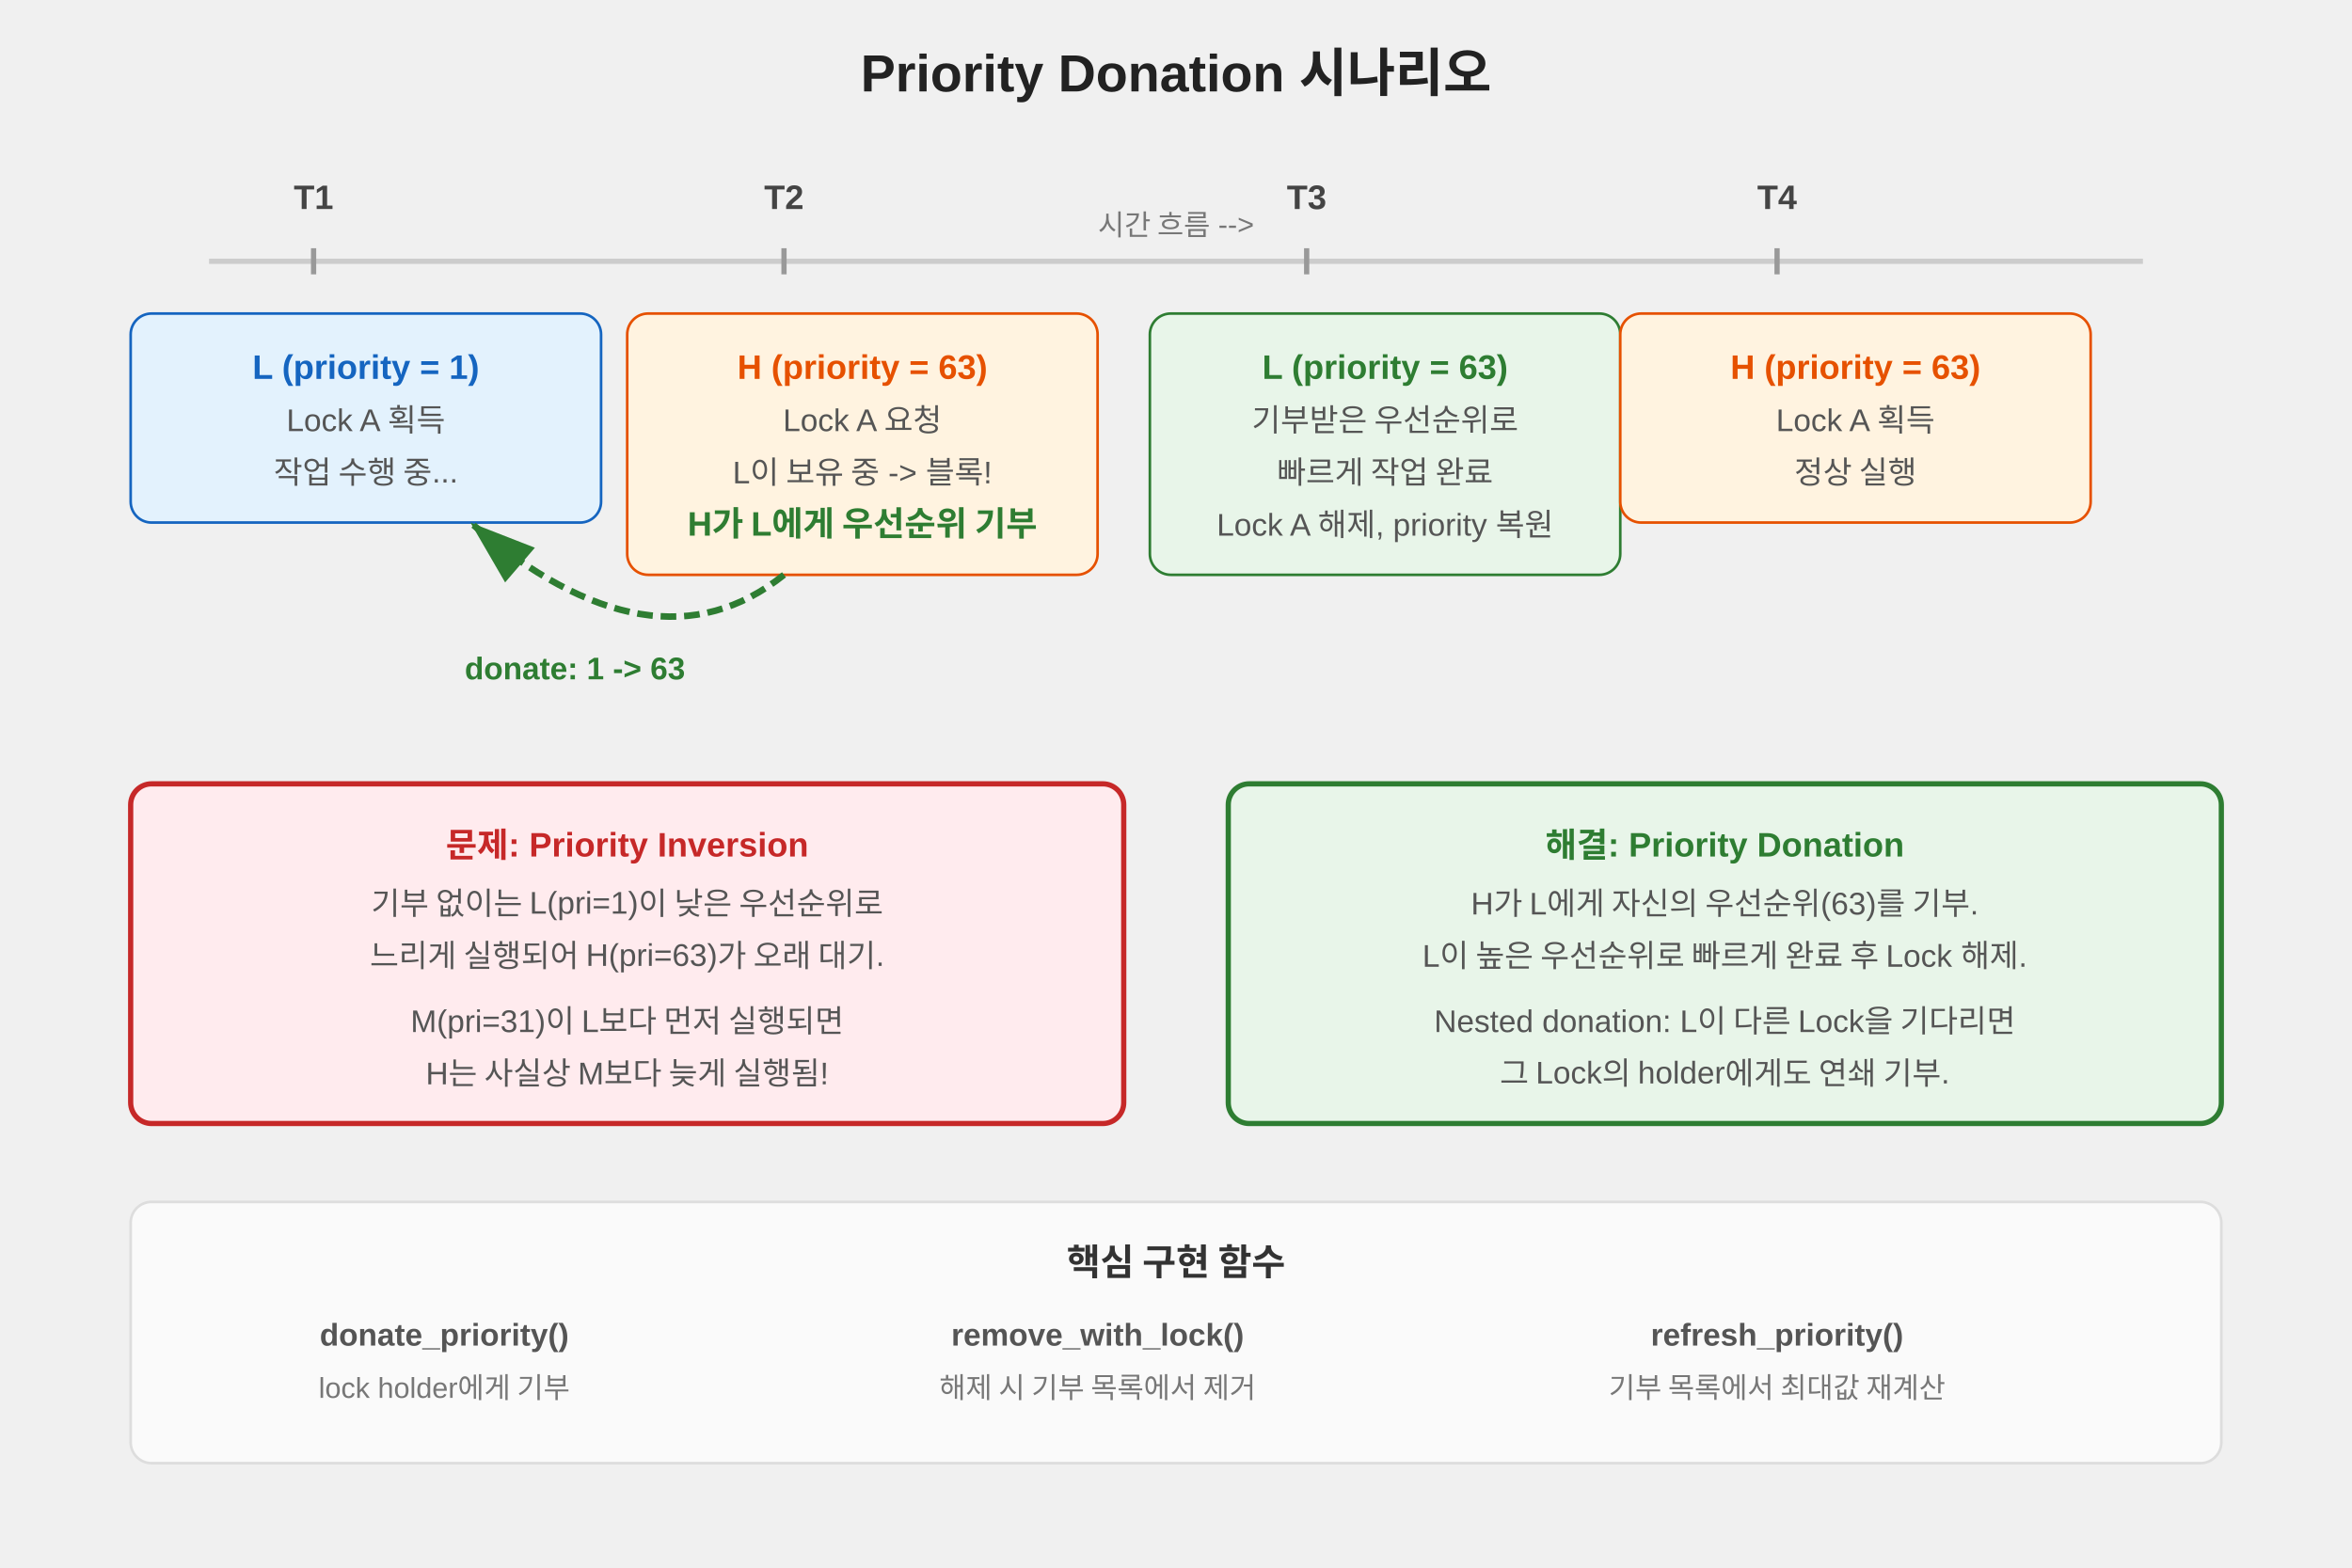
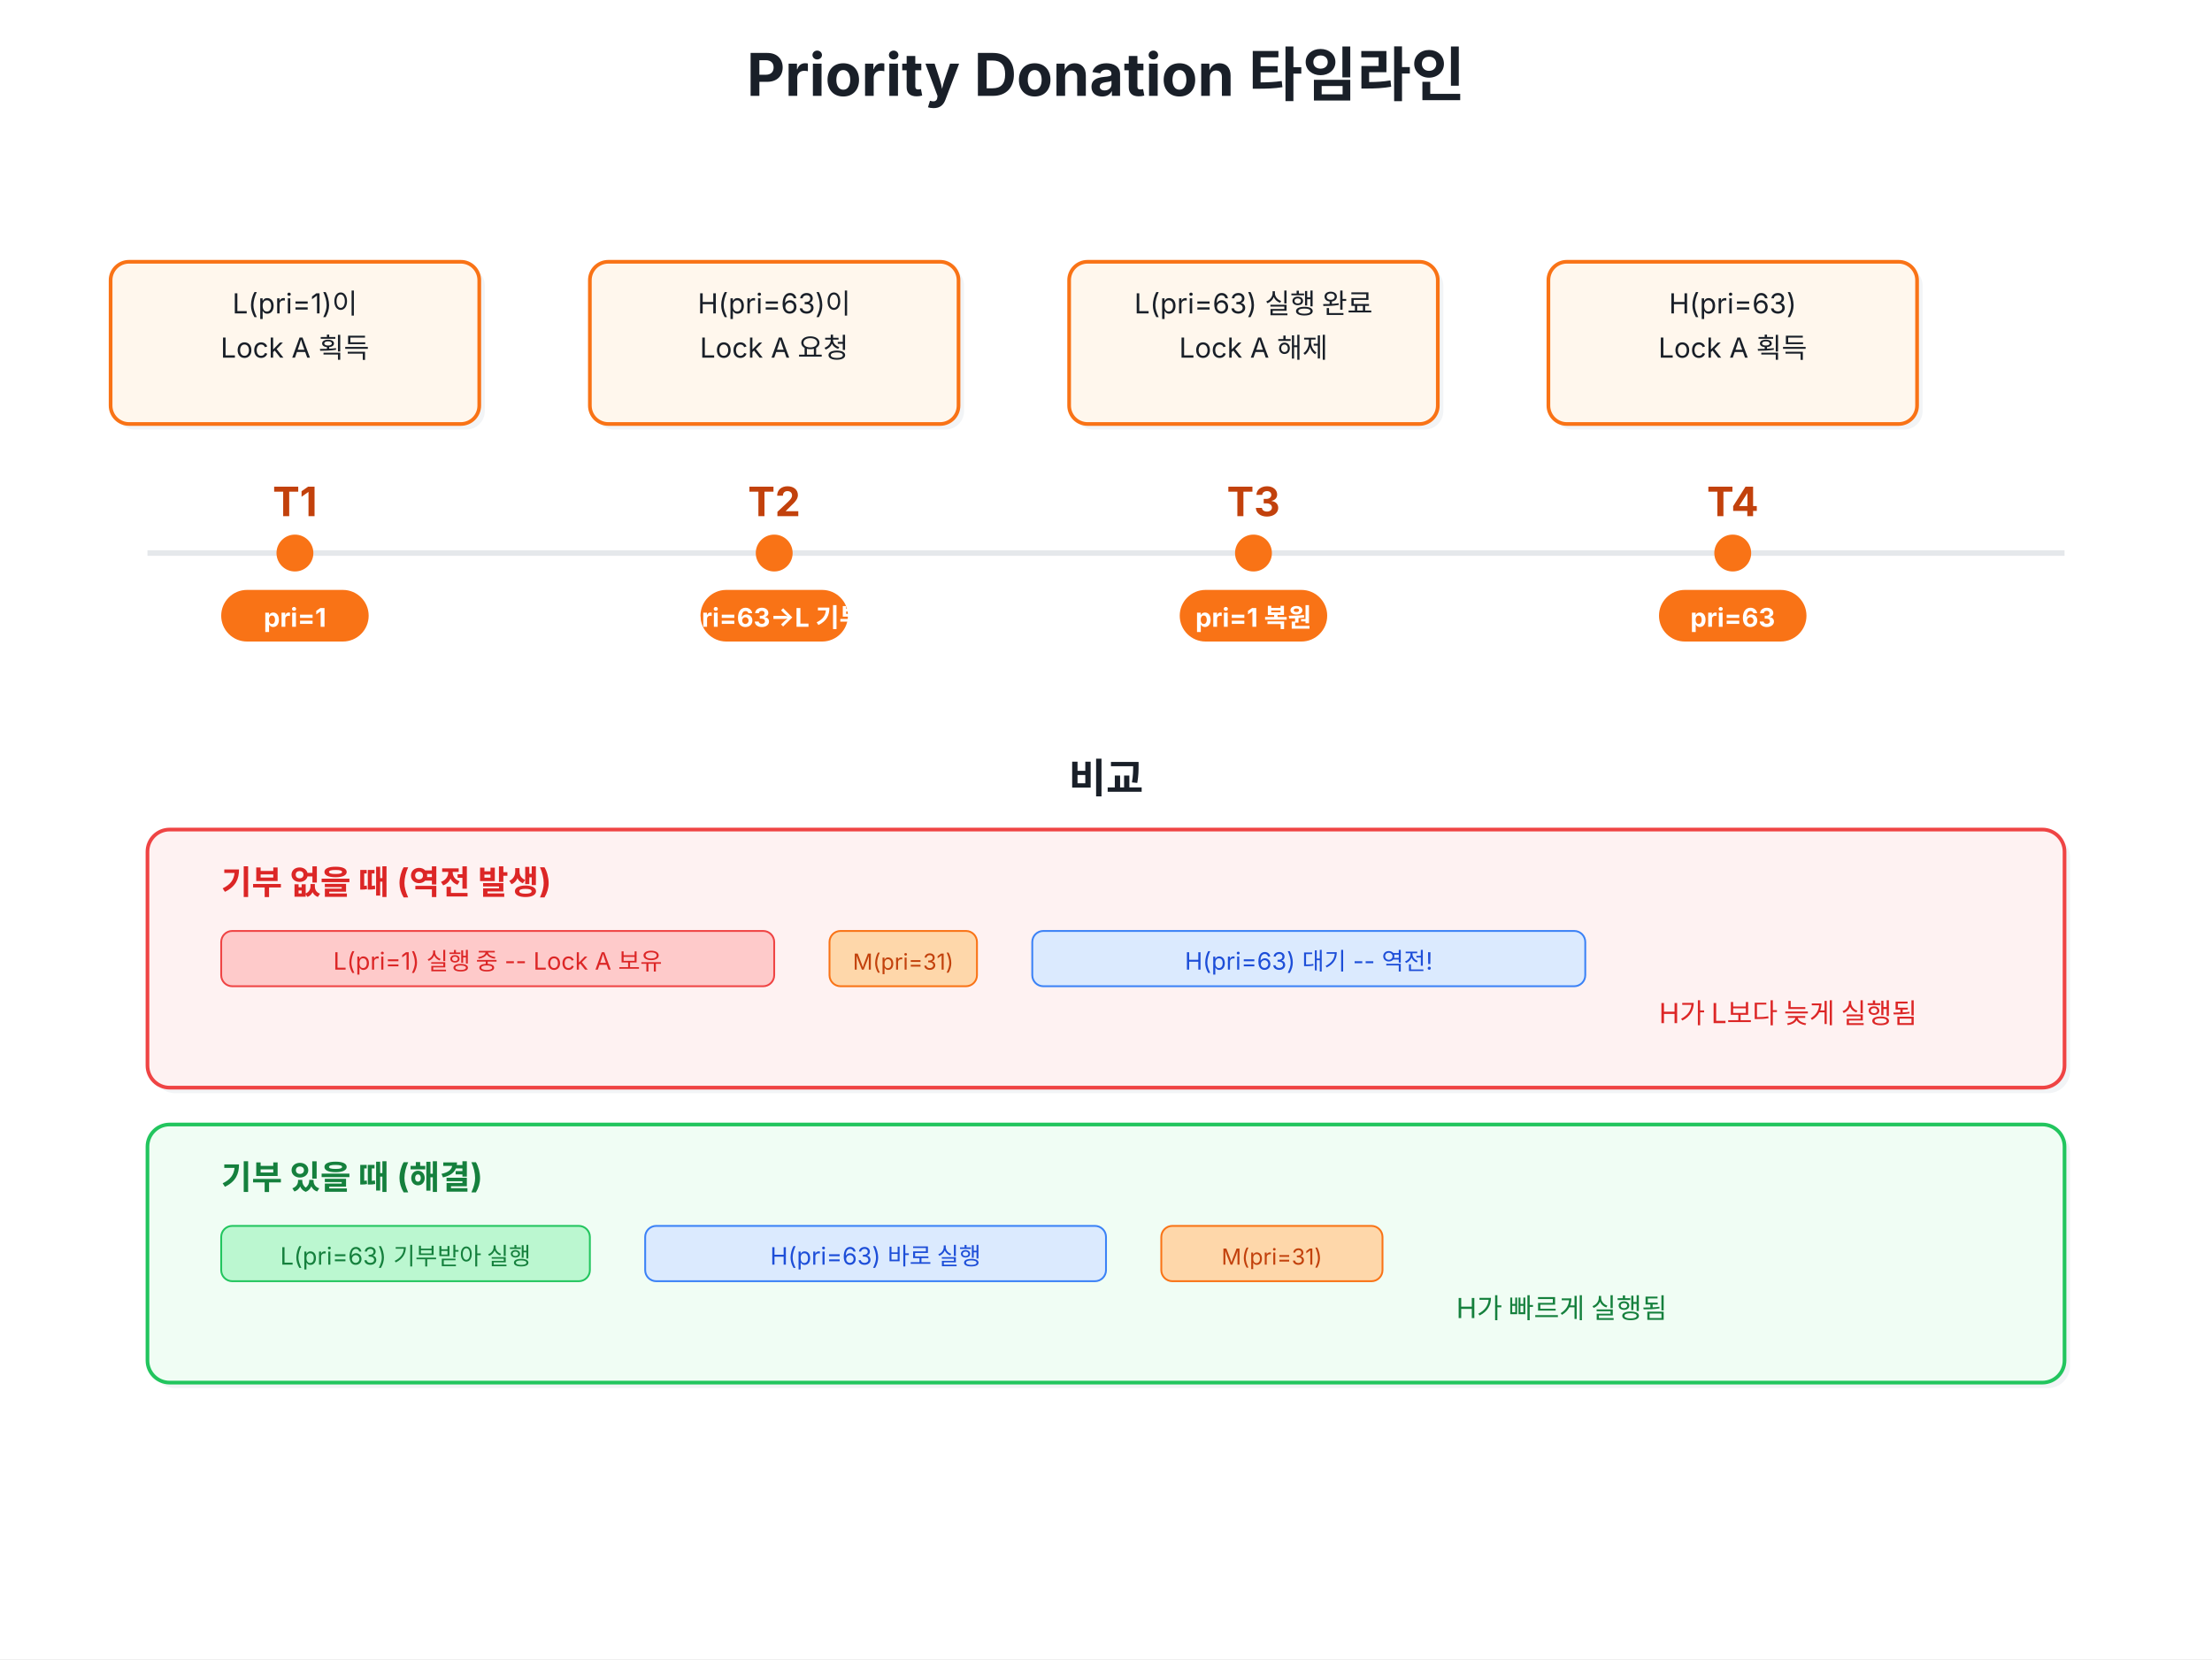
- <svg xmlns="http://www.w3.org/2000/svg" viewBox="0 0 900 600" style="background:#fff">
+ <svg xmlns="http://www.w3.org/2000/svg" width="1200" height="900" viewBox="0 0 1200 900" font-family="system-ui, -apple-system, sans-serif">
+   <rect width="1200" height="900" fill="#FFFFFF" />
+   <text x="600" y="52" text-anchor="middle" font-size="32" font-weight="bold" fill="#191F28">Priority Donation 타임라인</text>
  <defs>
-     <marker id="arrow" markerWidth="10" markerHeight="7" refX="10" refY="3.5" orient="auto">
-       <polygon points="0 0, 10 3.5, 0 7" fill="#555" />
+     <marker id="arr_pd" markerWidth="16" markerHeight="11" refX="14" refY="5.5" orient="auto">
+       <polygon points="0 0, 16 5.5, 0 11" fill="#4E5968" />
    </marker>
-     <marker id="arrowRed" markerWidth="10" markerHeight="7" refX="10" refY="3.5" orient="auto">
-       <polygon points="0 0, 10 3.5, 0 7" fill="#C62828" />
-     </marker>
-     <marker id="arrowGreen" markerWidth="10" markerHeight="7" refX="10" refY="3.5" orient="auto">
-       <polygon points="0 0, 10 3.5, 0 7" fill="#2E7D32" />
-     </marker>
-     <style>
-       text { font-family: Arial, sans-serif; }
-       .title { font-size: 20px; font-weight: bold; fill: #222; }
-       .time { font-size: 13px; font-weight: bold; fill: #444; }
-       .desc { font-size: 12px; fill: #555; }
-       .pri { font-size: 13px; font-weight: bold; }
-       .small { font-size: 11px; fill: #777; }
-       .problem { font-size: 13px; font-weight: bold; fill: #C62828; }
-       .solution { font-size: 13px; font-weight: bold; fill: #2E7D32; }
-     </style>
  </defs>
-   <text x="450" y="35" text-anchor="middle" class="title">Priority Donation 시나리오</text>
-   <line x1="80" y1="100" x2="820" y2="100" stroke="#CCC" stroke-width="2" />
-   <text x="450" y="90" text-anchor="middle" class="small">시간 흐름 --&gt;</text>
-   <line x1="120" y1="95" x2="120" y2="105" stroke="#999" stroke-width="2" />
-   <text x="120" y="80" text-anchor="middle" class="time">T1</text>
-   <line x1="300" y1="95" x2="300" y2="105" stroke="#999" stroke-width="2" />
-   <text x="300" y="80" text-anchor="middle" class="time">T2</text>
-   <line x1="500" y1="95" x2="500" y2="105" stroke="#999" stroke-width="2" />
-   <text x="500" y="80" text-anchor="middle" class="time">T3</text>
-   <line x1="680" y1="95" x2="680" y2="105" stroke="#999" stroke-width="2" />
-   <text x="680" y="80" text-anchor="middle" class="time">T4</text>
-   <rect x="50" y="120" width="180" height="80" rx="8" fill="#E3F2FD" stroke="#1565C0" />
-   <text x="140" y="145" text-anchor="middle" class="pri" fill="#1565C0">L (priority = 1)</text>
-   <text x="140" y="165" text-anchor="middle" class="desc">Lock A 획득</text>
-   <text x="140" y="185" text-anchor="middle" class="desc">작업 수행 중...</text>
-   <rect x="240" y="120" width="180" height="100" rx="8" fill="#FFF3E0" stroke="#E65100" />
-   <text x="330" y="145" text-anchor="middle" class="pri" fill="#E65100">H (priority = 63)</text>
-   <text x="330" y="165" text-anchor="middle" class="desc">Lock A 요청</text>
-   <text x="330" y="185" text-anchor="middle" class="desc">L이 보유 중 -&gt; 블록!</text>
-   <text x="330" y="205" text-anchor="middle" class="solution">H가 L에게 우선순위 기부</text>
-   <path d="M 300 220 Q 250 260 180 200" fill="none" stroke="#2E7D32" stroke-width="2.5" stroke-dasharray="6,3" marker-end="url(#arrowGreen)" />
-   <text x="220" y="260" text-anchor="middle" font-size="12" font-weight="bold" fill="#2E7D32">donate: 1 -&gt; 63</text>
-   <rect x="440" y="120" width="180" height="100" rx="8" fill="#E8F5E9" stroke="#2E7D32" />
-   <text x="530" y="145" text-anchor="middle" class="pri" fill="#2E7D32">L (priority = 63)</text>
-   <text x="530" y="165" text-anchor="middle" class="desc">기부받은 우선순위로</text>
-   <text x="530" y="185" text-anchor="middle" class="desc">빠르게 작업 완료</text>
-   <text x="530" y="205" text-anchor="middle" class="desc">Lock A 해제, priority 복원</text>
-   <rect x="620" y="120" width="180" height="80" rx="8" fill="#FFF3E0" stroke="#E65100" />
-   <text x="710" y="145" text-anchor="middle" class="pri" fill="#E65100">H (priority = 63)</text>
-   <text x="710" y="165" text-anchor="middle" class="desc">Lock A 획득</text>
-   <text x="710" y="185" text-anchor="middle" class="desc">정상 실행</text>
-   <rect x="50" y="300" width="380" height="130" rx="8" fill="#FFEBEE" stroke="#C62828" stroke-width="2" />
-   <text x="240" y="328" text-anchor="middle" class="problem">문제: Priority Inversion</text>
-   <text x="240" y="350" text-anchor="middle" class="desc">기부 없이는 L(pri=1)이 낮은 우선순위로</text>
-   <text x="240" y="370" text-anchor="middle" class="desc">느리게 실행되어 H(pri=63)가 오래 대기.</text>
-   <text x="240" y="395" text-anchor="middle" class="desc">M(pri=31)이 L보다 먼저 실행되면</text>
-   <text x="240" y="415" text-anchor="middle" class="desc">H는 사실상 M보다 늦게 실행됨!</text>
-   <rect x="470" y="300" width="380" height="130" rx="8" fill="#E8F5E9" stroke="#2E7D32" stroke-width="2" />
-   <text x="660" y="328" text-anchor="middle" class="solution">해결: Priority Donation</text>
-   <text x="660" y="350" text-anchor="middle" class="desc">H가 L에게 자신의 우선순위(63)를 기부.</text>
-   <text x="660" y="370" text-anchor="middle" class="desc">L이 높은 우선순위로 빠르게 완료 후 Lock 해제.</text>
-   <text x="660" y="395" text-anchor="middle" class="desc">Nested donation: L이 다른 Lock을 기다리면</text>
-   <text x="660" y="415" text-anchor="middle" class="desc">그 Lock의 holder에게도 연쇄 기부.</text>
-   <rect x="50" y="460" width="800" height="100" rx="8" fill="#FAFAFA" stroke="#DDD" />
-   <text x="450" y="488" text-anchor="middle" font-size="14" font-weight="bold" fill="#333">핵심 구현 함수</text>
-   <text x="170" y="515" text-anchor="middle" class="desc" font-weight="bold">donate_priority()</text>
-   <text x="170" y="535" text-anchor="middle" class="small">lock holder에게 기부</text>
-   <text x="420" y="515" text-anchor="middle" class="desc" font-weight="bold">remove_with_lock()</text>
-   <text x="420" y="535" text-anchor="middle" class="small">해제 시 기부 목록에서 제거</text>
-   <text x="680" y="515" text-anchor="middle" class="desc" font-weight="bold">refresh_priority()</text>
-   <text x="680" y="535" text-anchor="middle" class="small">기부 목록에서 최대값 재계산</text>
+   <line x1="80" y1="300" x2="1120" y2="300" stroke="#E5E8EB" stroke-width="3" />
+   <circle cx="160" cy="300" r="10" fill="#F97316" />
+   <text x="160" y="280" font-size="22" fill="#C2410C" text-anchor="middle" font-weight="bold">T1</text>
+   <rect x="63" y="145" width="200" height="88" rx="10" fill="#F2F4F6" />
+   <rect x="60" y="142" width="200" height="88" rx="10" fill="#FFF7ED" stroke="#F97316" stroke-width="2" />
+   <text x="160" y="170" font-size="15" fill="#191F28" text-anchor="middle" font-weight="normal">L(pri=1)이</text>
+   <text x="160" y="194" font-size="15" fill="#191F28" text-anchor="middle" font-weight="normal">Lock A 획득</text>
+   <rect x="120" y="320" width="80" height="28" rx="14" fill="#F97316" />
+   <text x="160" y="340" font-size="14" fill="#FFFFFF" text-anchor="middle" font-weight="bold">pri=1</text>
+   <circle cx="420" cy="300" r="10" fill="#F97316" />
+   <text x="420" y="280" font-size="22" fill="#C2410C" text-anchor="middle" font-weight="bold">T2</text>
+   <rect x="323" y="145" width="200" height="88" rx="10" fill="#F2F4F6" />
+   <rect x="320" y="142" width="200" height="88" rx="10" fill="#FFF7ED" stroke="#F97316" stroke-width="2" />
+   <text x="420" y="170" font-size="15" fill="#191F28" text-anchor="middle" font-weight="normal">H(pri=63)이</text>
+   <text x="420" y="194" font-size="15" fill="#191F28" text-anchor="middle" font-weight="normal">Lock A 요청</text>
+   <rect x="380" y="320" width="80" height="28" rx="14" fill="#F97316" />
+   <text x="420" y="340" font-size="14" fill="#FFFFFF" text-anchor="middle" font-weight="bold">pri=63-&gt;L 기부</text>
+   <circle cx="680" cy="300" r="10" fill="#F97316" />
+   <text x="680" y="280" font-size="22" fill="#C2410C" text-anchor="middle" font-weight="bold">T3</text>
+   <rect x="583" y="145" width="200" height="88" rx="10" fill="#F2F4F6" />
+   <rect x="580" y="142" width="200" height="88" rx="10" fill="#FFF7ED" stroke="#F97316" stroke-width="2" />
+   <text x="680" y="170" font-size="15" fill="#191F28" text-anchor="middle" font-weight="normal">L(pri=63) 실행 완료</text>
+   <text x="680" y="194" font-size="15" fill="#191F28" text-anchor="middle" font-weight="normal">Lock A 해제</text>
+   <rect x="640" y="320" width="80" height="28" rx="14" fill="#F97316" />
+   <text x="680" y="340" font-size="14" fill="#FFFFFF" text-anchor="middle" font-weight="bold">pri=1 복원</text>
+   <circle cx="940" cy="300" r="10" fill="#F97316" />
+   <text x="940" y="280" font-size="22" fill="#C2410C" text-anchor="middle" font-weight="bold">T4</text>
+   <rect x="843" y="145" width="200" height="88" rx="10" fill="#F2F4F6" />
+   <rect x="840" y="142" width="200" height="88" rx="10" fill="#FFF7ED" stroke="#F97316" stroke-width="2" />
+   <text x="940" y="170" font-size="15" fill="#191F28" text-anchor="middle" font-weight="normal">H(pri=63)</text>
+   <text x="940" y="194" font-size="15" fill="#191F28" text-anchor="middle" font-weight="normal">Lock A 획득</text>
+   <rect x="900" y="320" width="80" height="28" rx="14" fill="#F97316" />
+   <text x="940" y="340" font-size="14" fill="#FFFFFF" text-anchor="middle" font-weight="bold">pri=63</text>
+   <text x="600" y="430" font-size="22" fill="#191F28" text-anchor="middle" font-weight="bold">비교</text>
+   <rect x="83" y="453" width="1040" height="140" rx="12" fill="#F2F4F6" />
+   <rect x="80" y="450" width="1040" height="140" rx="12" fill="#FEF2F2" stroke="#EF4444" stroke-width="2" />
+   <text x="120" y="485" font-size="18" fill="#DC2626" text-anchor="start" font-weight="bold">기부 없을 때 (역전 발생)</text>
+   <rect x="120" y="505" width="300" height="30" rx="6" fill="#FECACA" stroke="#EF4444" stroke-width="1" />
+   <text x="270" y="526" font-size="13" fill="#DC2626" text-anchor="middle" font-weight="normal">L(pri=1) 실행 중 -- Lock A 보유</text>
+   <rect x="450" y="505" width="80" height="30" rx="6" fill="#FED7AA" stroke="#F97316" stroke-width="1" />
+   <text x="490" y="526" font-size="12" fill="#C2410C" text-anchor="middle" font-weight="normal">M(pri=31)</text>
+   <rect x="560" y="505" width="300" height="30" rx="6" fill="#DBEAFE" stroke="#3B82F6" stroke-width="1" />
+   <text x="710" y="526" font-size="13" fill="#1D4ED8" text-anchor="middle" font-weight="normal">H(pri=63) 대기 -- 역전!</text>
+   <text x="900" y="555" font-size="15" fill="#DC2626" text-anchor="start" font-weight="normal">H가 L보다 늦게 실행됨</text>
+   <rect x="83" y="613" width="1040" height="140" rx="12" fill="#F2F4F6" />
+   <rect x="80" y="610" width="1040" height="140" rx="12" fill="#F0FDF4" stroke="#22C55E" stroke-width="2" />
+   <text x="120" y="645" font-size="18" fill="#15803D" text-anchor="start" font-weight="bold">기부 있을 때 (해결)</text>
+   <rect x="120" y="665" width="200" height="30" rx="6" fill="#BBF7D0" stroke="#22C55E" stroke-width="1" />
+   <text x="220" y="686" font-size="13" fill="#15803D" text-anchor="middle" font-weight="normal">L(pri=63) 기부받아 실행</text>
+   <rect x="350" y="665" width="250" height="30" rx="6" fill="#DBEAFE" stroke="#3B82F6" stroke-width="1" />
+   <text x="475" y="686" font-size="13" fill="#1D4ED8" text-anchor="middle" font-weight="normal">H(pri=63) 바로 실행</text>
+   <rect x="630" y="665" width="120" height="30" rx="6" fill="#FED7AA" stroke="#F97316" stroke-width="1" />
+   <text x="690" y="686" font-size="12" fill="#C2410C" text-anchor="middle" font-weight="normal">M(pri=31)</text>
+   <text x="790" y="715" font-size="15" fill="#15803D" text-anchor="start" font-weight="normal">H가 빠르게 실행됨</text>
</svg>
